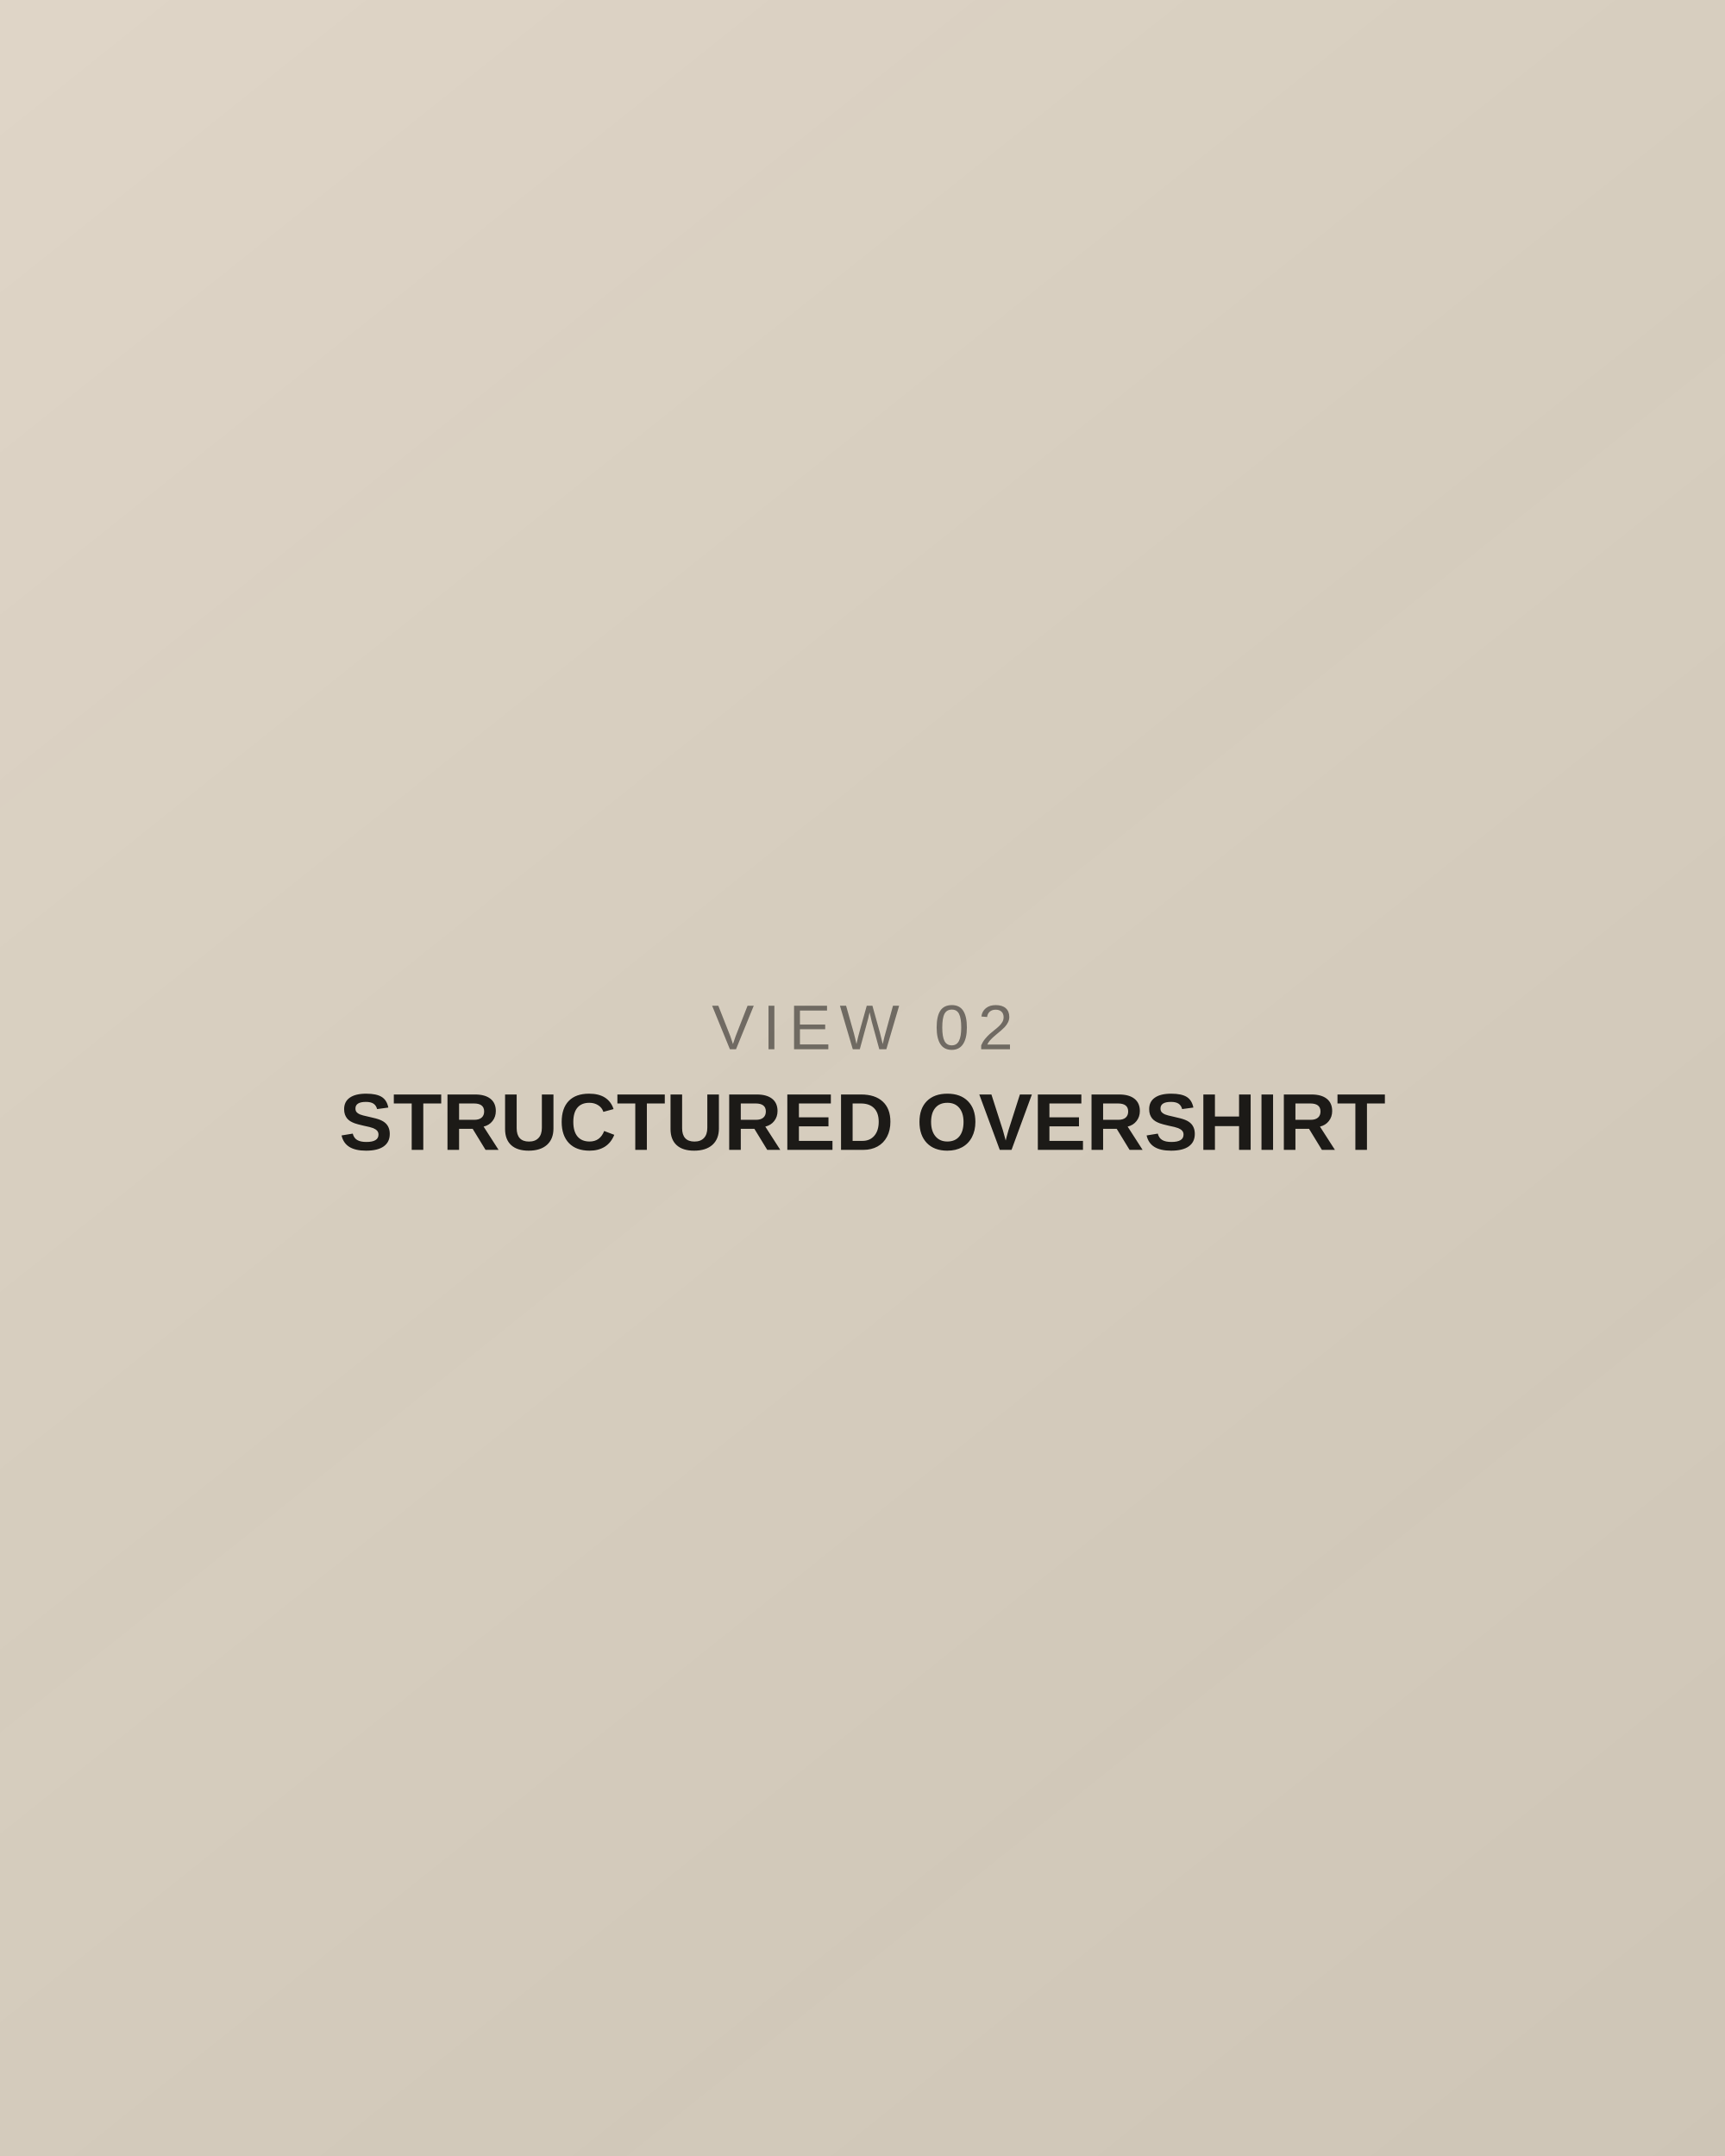
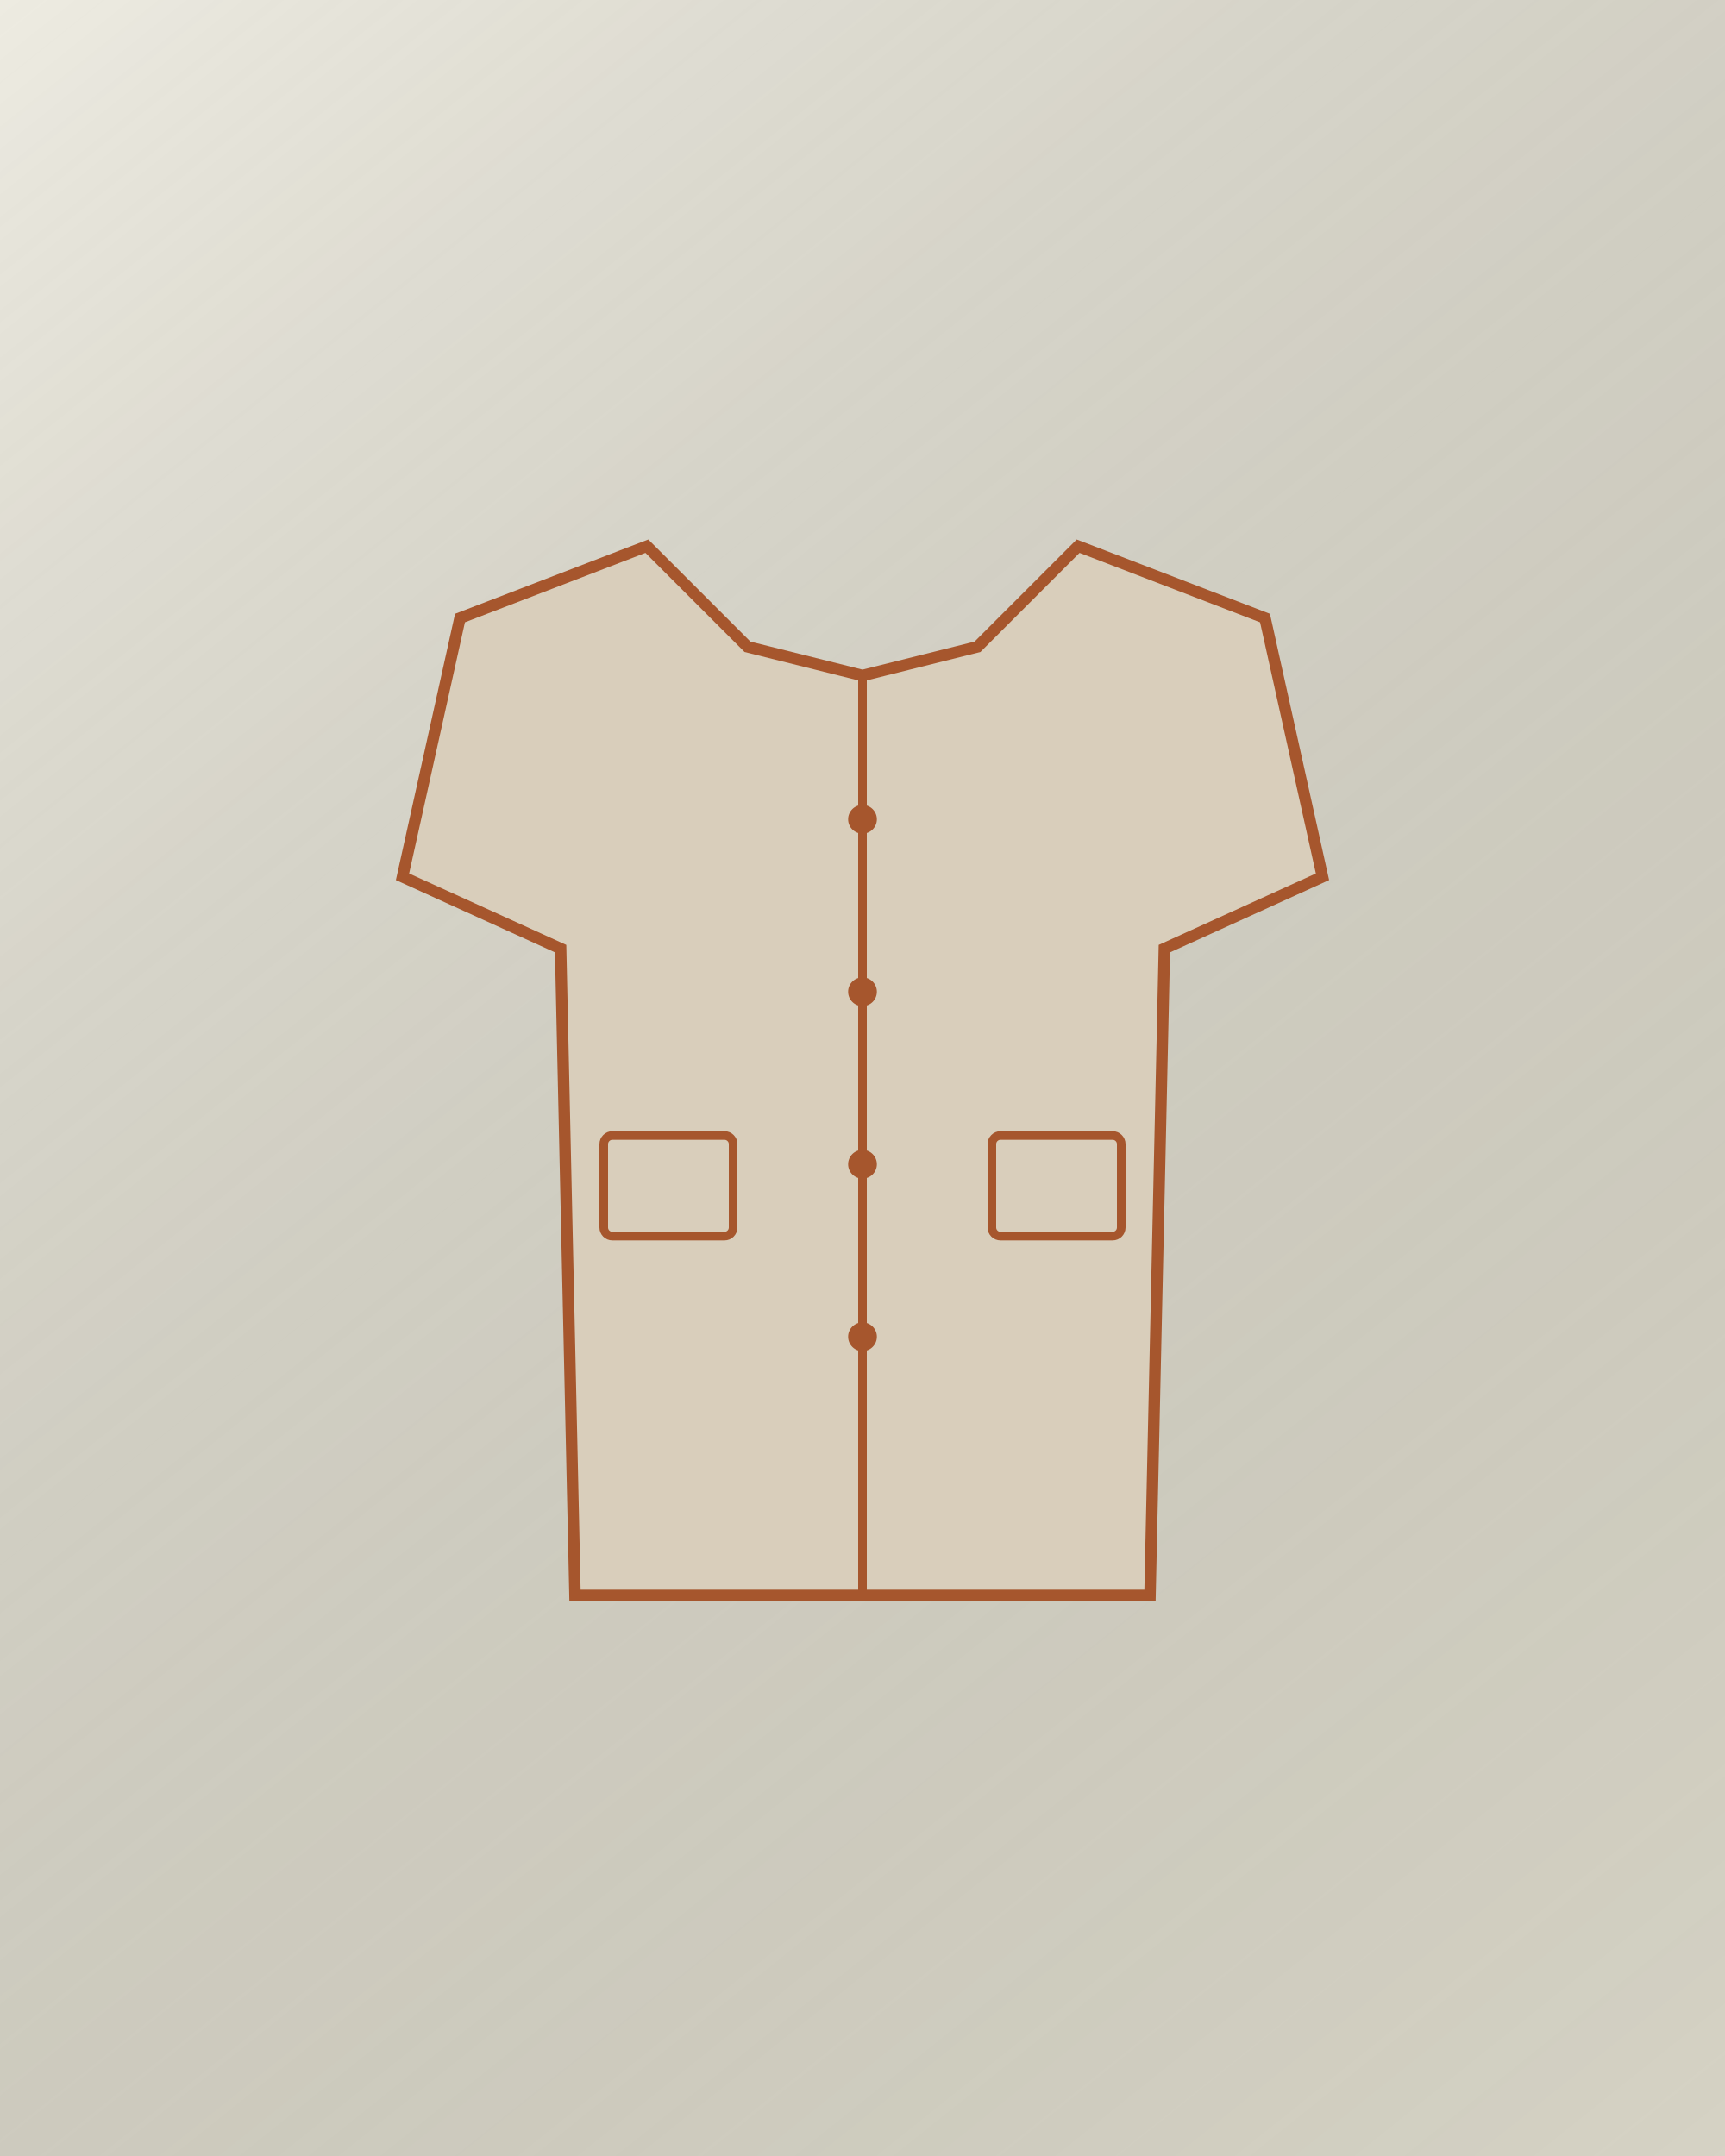
<svg xmlns="http://www.w3.org/2000/svg" viewBox="0 0 600 750">
-   <rect width="600" height="750" fill="#DCD2C2" />
-   <rect x="0" y="0" width="600" height="750" fill="url(#g1b)" opacity="0.5" />
  <defs>
-     <linearGradient id="g1b" x1="0" y1="0" x2="600" y2="750" gradientUnits="userSpaceOnUse">
-       <stop offset="0" stop-color="#ffffff" stop-opacity="0.15" />
-       <stop offset="1" stop-color="#000000" stop-opacity="0.12" />
+     <linearGradient id="bgGrad" x1="0" y1="0" x2="600" y2="750" gradientUnits="userSpaceOnUse">
+       <stop offset="0" stop-color="#ffffff" stop-opacity="0.35" />
+       <stop offset="1" stop-color="#000000" stop-opacity="0.06" />
    </linearGradient>
  </defs>
-   <text x="300" y="365" font-family="'Helvetica Neue', Arial, sans-serif" font-size="22" letter-spacing="3" fill="#1C1A17" text-anchor="middle" opacity="0.55">VIEW 02</text>
-   <text x="300" y="400" font-family="'Helvetica Neue', Arial, sans-serif" font-size="28" font-weight="600" fill="#1C1A17" text-anchor="middle">STRUCTURED OVERSHIRT</text>
+   <rect width="600" height="750" fill="#E3E0D1" />
+   <rect width="600" height="750" fill="url(#bgGrad)" />
+   <g transform="translate(300,375)">
+     <g>
+       <path d="M -140,-160 L -75,-185 L -40,-150 L 0,-140 L 40,-150 L 75,-185 L 140,-160 L 160,-70 L 105,-45 L 100,180 L -100,180 L -105,-45 L -160,-70 Z" fill="#D9CEBB" stroke="#A6562D" stroke-width="4" />
+       <line x1="0" y1="-140" x2="0" y2="180" stroke="#A6562D" stroke-width="3" />
+       <circle cx="0" cy="-90" r="5" fill="#A6562D" />
+       <circle cx="0" cy="-30" r="5" fill="#A6562D" />
+       <circle cx="0" cy="30" r="5" fill="#A6562D" />
+       <circle cx="0" cy="90" r="5" fill="#A6562D" />
+       <rect x="-90" y="20" width="45" height="35" rx="3" fill="none" stroke="#A6562D" stroke-width="3" />
+       <rect x="45" y="20" width="45" height="35" rx="3" fill="none" stroke="#A6562D" stroke-width="3" />
+     </g>
+   </g>
</svg>
